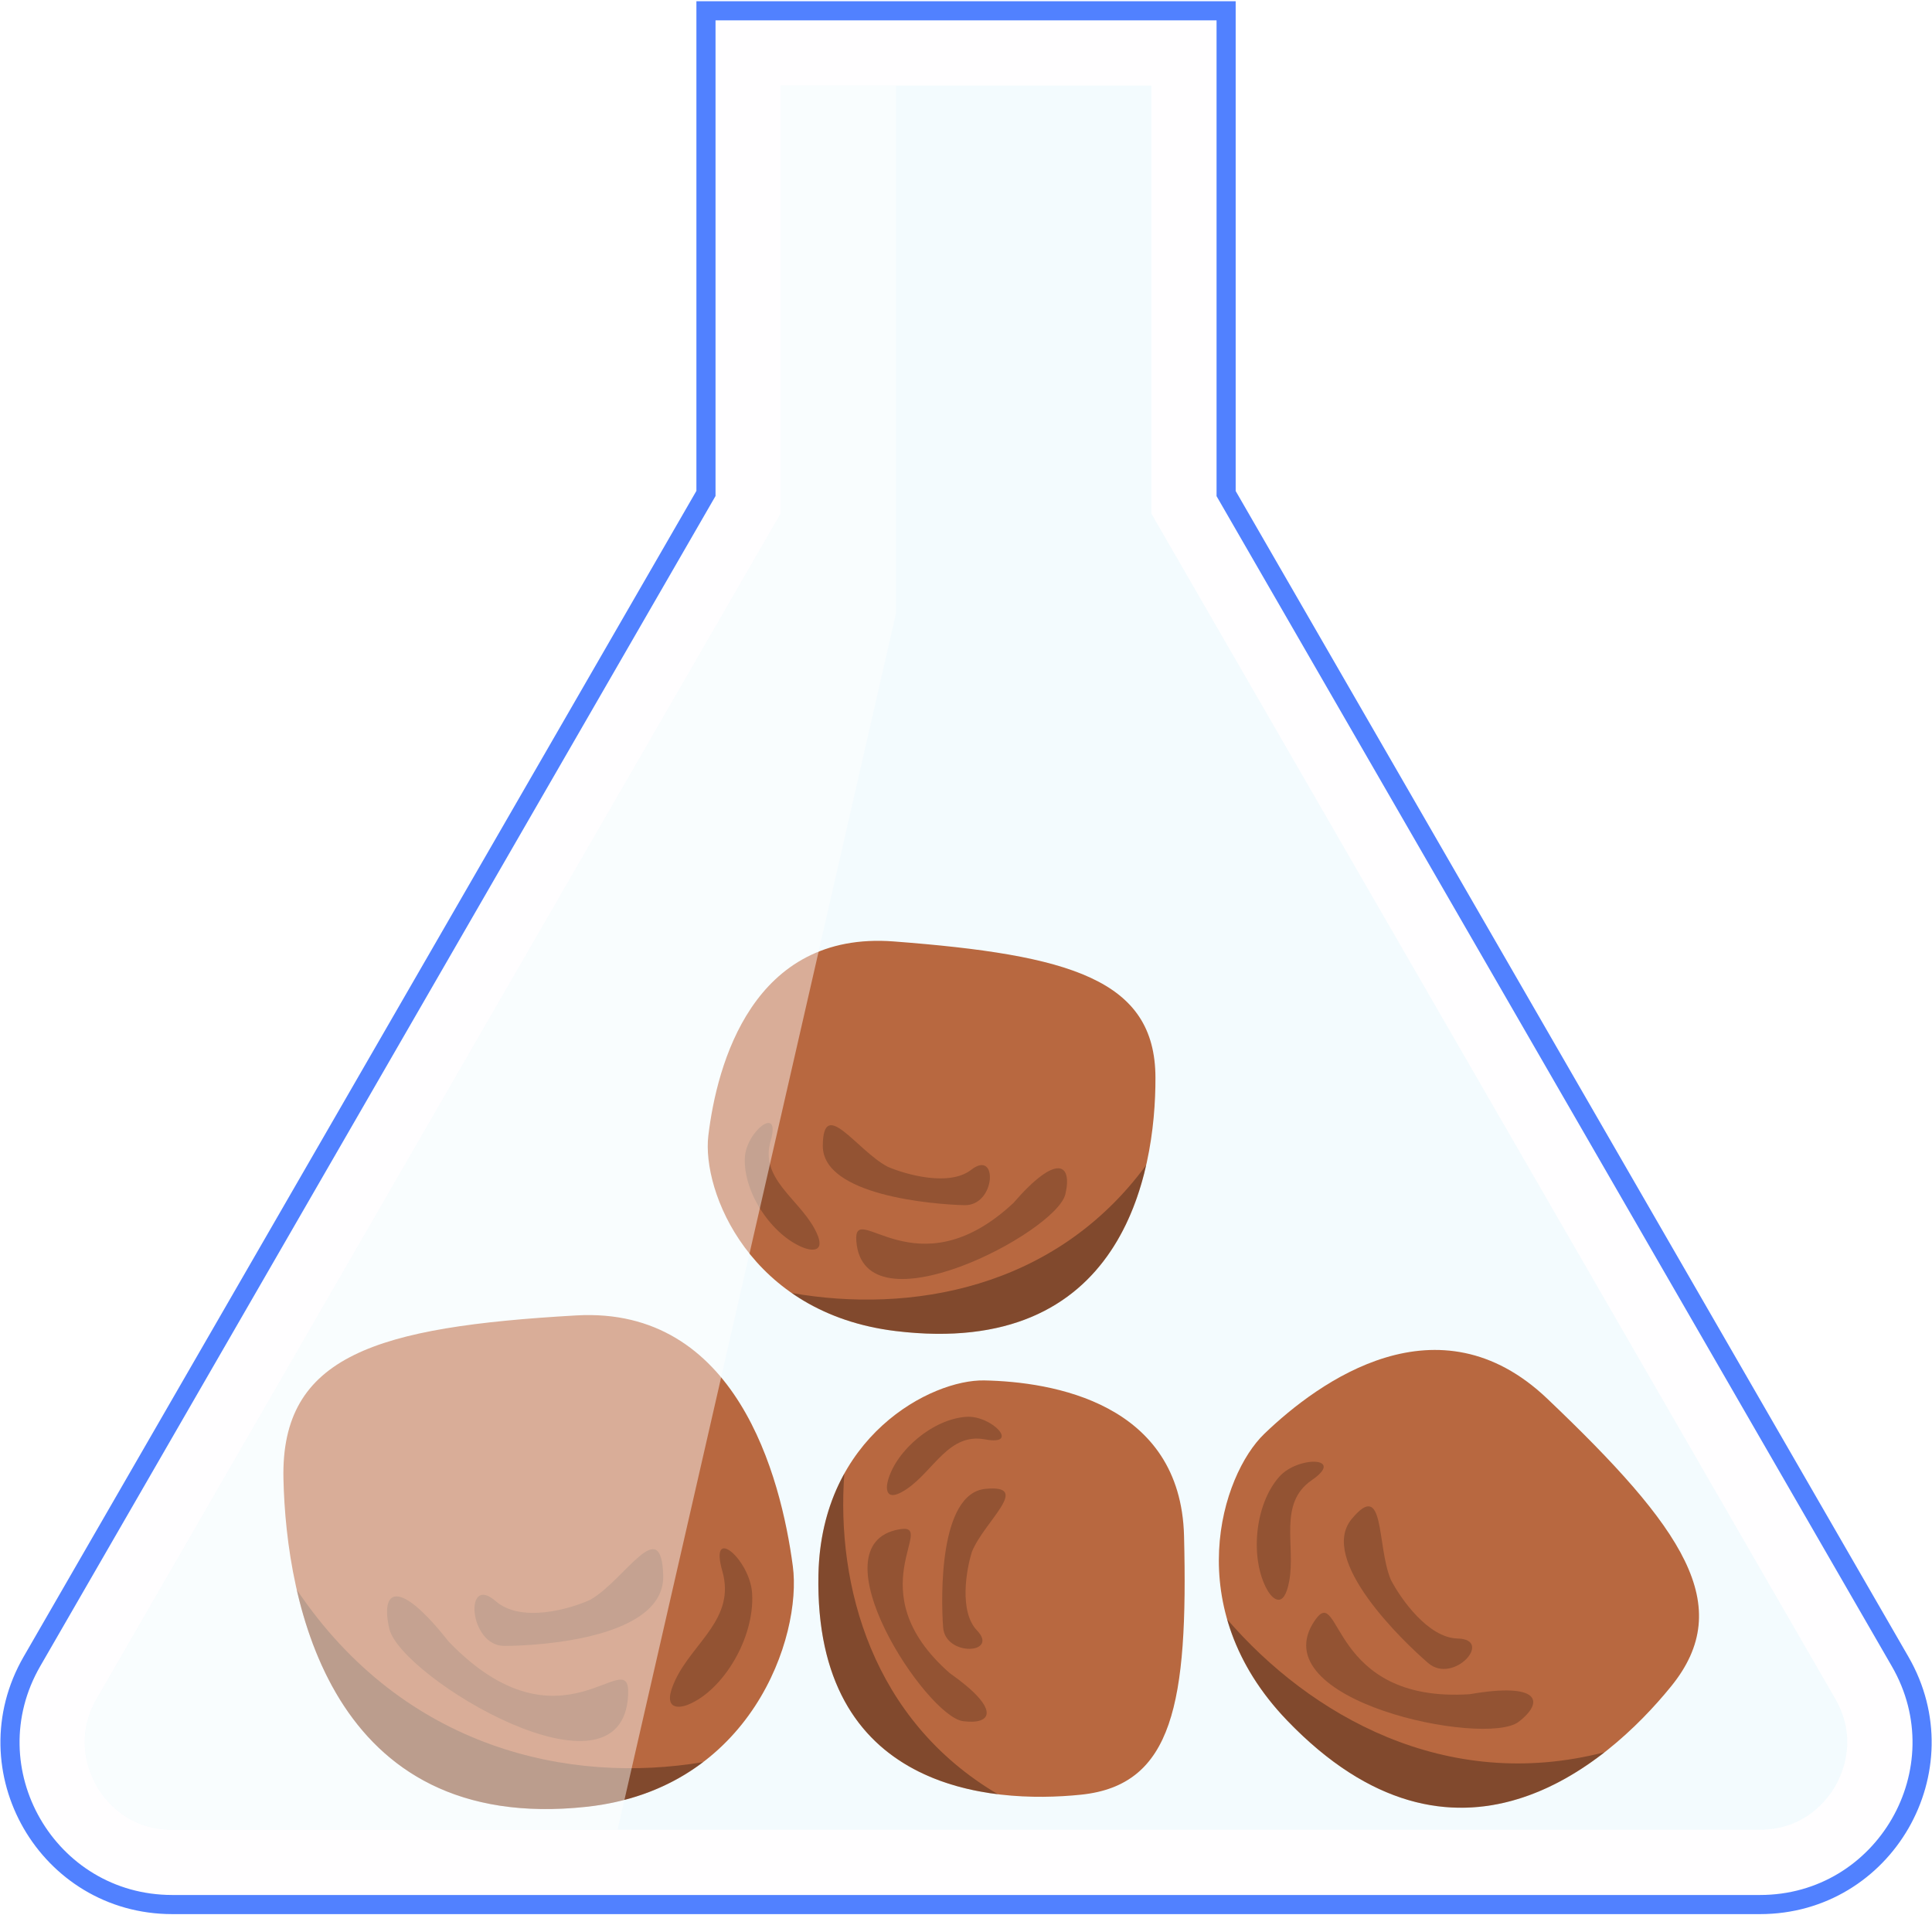
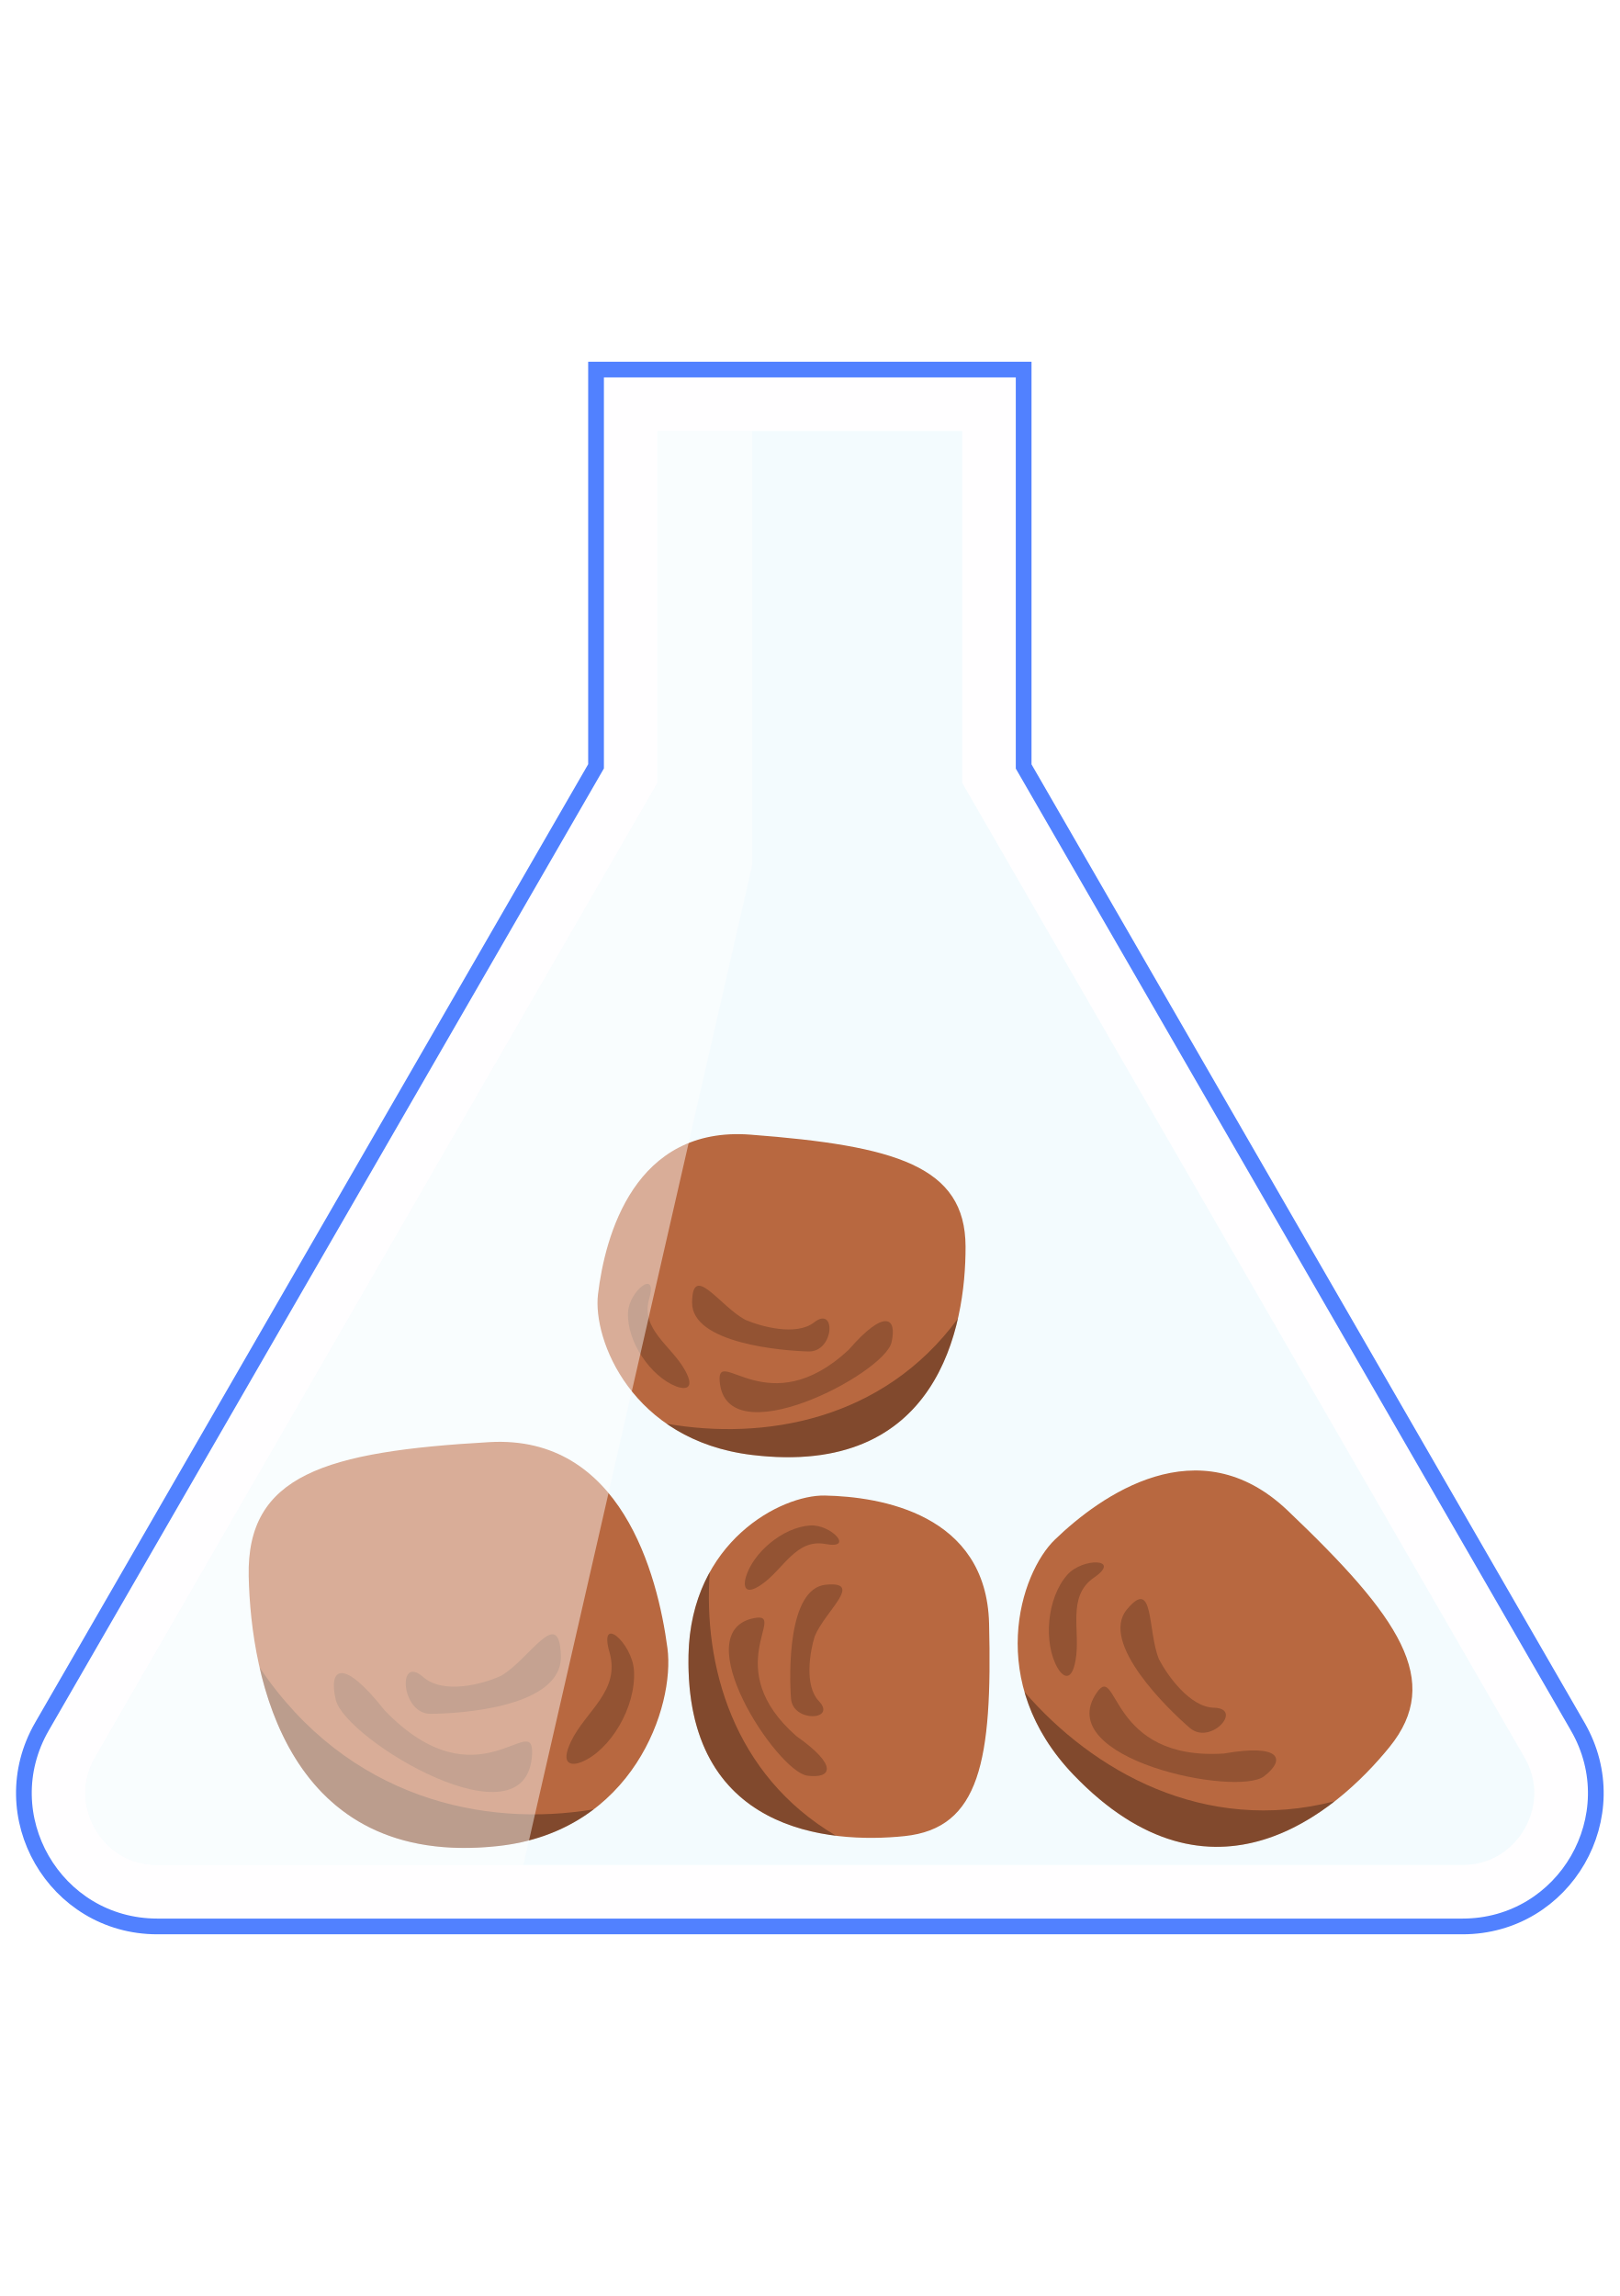
- <svg xmlns="http://www.w3.org/2000/svg" width="101" height="101" viewBox="0 0 101 101" fill="none">
-   <path d="M36.906 25.662V0.565H64.098V25.669V25.803L64.165 25.919L99.335 86.862L99.335 86.862C102.594 92.507 98.523 99.565 92.007 99.565H8.998C2.481 99.558 -1.589 92.507 1.67 86.855C1.67 86.855 1.67 86.855 1.67 86.855L36.839 25.912L36.906 25.796V25.662Z" fill="#FFFEFF" stroke="#5181FF" />
-   <path d="M92.001 95.654C94.372 95.654 95.55 94.057 95.945 93.373C96.341 92.688 97.131 90.871 95.945 88.81L60.19 26.848V4.475H40.808V26.856L5.053 88.81C3.867 90.871 4.658 92.681 5.053 93.373C5.448 94.057 6.626 95.654 8.998 95.654H92.001Z" fill="#C5F4FC" fill-opacity="0.2" />
-   <path d="M46.723 49.216C39.35 48.654 37.479 55.634 37.03 59.367C36.681 62.27 39.196 68.656 46.814 69.583C58.658 71.024 60.42 61.448 60.404 56.327C60.388 51.206 55.94 49.918 46.723 49.216Z" fill="#B86840" />
-   <path fill-rule="evenodd" clip-rule="evenodd" d="M59.921 60.905C55.133 67.434 47.532 68.672 41.387 67.595C42.798 68.575 44.588 69.312 46.814 69.583C55.608 70.653 58.844 65.649 59.921 60.905Z" fill="black" fill-opacity="0.3" />
-   <path d="M55.695 62.428C56.071 60.828 55.249 60.264 52.973 62.894C47.891 67.63 44.592 62.635 44.767 64.887C45.142 69.715 55.225 64.428 55.695 62.428Z" fill="black" fill-opacity="0.2" />
-   <path d="M42.57 64.212C43.262 65.474 42.48 65.413 42.002 65.225C40.39 64.597 38.863 62.396 38.938 60.539C38.993 59.147 40.853 57.707 40.285 59.651C39.715 61.595 41.705 62.635 42.57 64.212Z" fill="black" fill-opacity="0.2" />
-   <path d="M50.771 61.154C49.633 62.04 47.382 61.415 46.398 60.991C44.778 60.127 43.028 57.297 43.014 59.897C43.001 62.497 48.769 62.961 50.414 63.004C52.06 63.047 52.193 60.045 50.771 61.154Z" fill="black" fill-opacity="0.2" />
-   <path d="M30.126 68.767C38.478 68.29 40.82 77.153 41.447 81.875C41.935 85.549 39.279 93.525 30.661 94.455C17.261 95.901 14.961 83.767 14.818 77.308C14.675 70.85 19.685 69.364 30.126 68.767Z" fill="#B86840" />
-   <path fill-rule="evenodd" clip-rule="evenodd" d="M15.51 83.099C21.151 91.484 29.817 93.284 36.759 92.118C35.189 93.309 33.179 94.183 30.661 94.455C20.712 95.529 16.882 89.117 15.51 83.099Z" fill="black" fill-opacity="0.3" />
-   <path d="M20.355 85.152C19.878 83.122 20.794 82.435 23.46 85.825C29.377 91.958 32.965 85.761 32.838 88.596C32.563 94.674 20.951 87.69 20.355 85.152Z" fill="black" fill-opacity="0.2" />
-   <path d="M35.31 87.813C34.564 89.383 35.45 89.331 35.986 89.109C37.796 88.367 39.461 85.638 39.318 83.294C39.211 81.536 37.055 79.662 37.761 82.132C38.468 84.602 36.242 85.851 35.31 87.813Z" fill="black" fill-opacity="0.2" />
-   <path d="M25.905 83.698C27.224 84.852 29.76 84.134 30.863 83.631C32.675 82.592 34.573 79.076 34.67 82.356C34.767 85.637 28.234 86.04 26.367 86.044C24.501 86.047 24.256 82.256 25.905 83.698Z" fill="black" fill-opacity="0.2" />
-   <path d="M80.886 73.118C75.198 67.703 68.971 72.188 66.094 74.957C63.856 77.11 61.635 84.053 67.278 89.932C76.053 99.074 83.935 92.381 87.362 88.158C90.789 83.935 87.995 79.887 80.886 73.118Z" fill="#B86840" />
-   <path fill-rule="evenodd" clip-rule="evenodd" d="M83.887 91.6C75.563 93.753 68.48 89.665 64.149 84.651C64.651 86.404 65.629 88.214 67.278 89.932C73.792 96.719 79.815 94.778 83.887 91.6Z" fill="black" fill-opacity="0.3" />
-   <path d="M79.39 90.013C80.774 88.95 80.477 87.933 76.837 88.568C69.476 89.05 70.118 82.725 68.749 84.694C65.814 88.918 77.66 91.343 79.39 90.013Z" fill="black" fill-opacity="0.2" />
-   <path d="M67.396 82.664C67.118 84.166 66.515 83.591 66.248 83.116C65.344 81.516 65.567 78.68 66.875 77.202C67.856 76.094 70.354 76.159 68.579 77.377C66.805 78.594 67.744 80.785 67.396 82.664Z" fill="black" fill-opacity="0.2" />
-   <path d="M76.196 85.657C74.665 85.622 73.233 83.595 72.709 82.586C71.957 80.787 72.418 77.283 70.66 79.413C68.902 81.542 73.335 85.798 74.66 86.939C75.984 88.08 78.11 85.7 76.196 85.657Z" fill="black" fill-opacity="0.2" />
-   <path d="M61.899 80.304C61.729 73.328 54.998 72.233 51.452 72.165C48.693 72.112 42.935 75.078 42.786 82.317C42.555 93.574 51.712 94.321 56.519 93.821C61.325 93.322 62.113 89.023 61.899 80.304Z" fill="#B86840" />
-   <path fill-rule="evenodd" clip-rule="evenodd" d="M52.172 93.8C45.59 89.922 43.709 82.903 44.139 77.032C43.352 78.449 42.829 80.2 42.785 82.316C42.614 90.673 47.617 93.238 52.172 93.8Z" fill="black" fill-opacity="0.3" />
-   <path d="M50.344 89.978C51.882 90.179 52.334 89.354 49.649 87.466C44.721 83.144 49.099 79.573 47.001 79.951C42.504 80.76 48.422 89.727 50.344 89.978Z" fill="black" fill-opacity="0.2" />
-   <path d="M47.427 77.825C46.307 78.594 46.29 77.854 46.422 77.387C46.859 75.814 48.781 74.173 50.531 74.067C51.843 73.987 53.371 75.597 51.492 75.247C49.613 74.897 48.825 76.863 47.427 77.825Z" fill="black" fill-opacity="0.2" />
-   <path d="M51.075 85.234C50.135 84.25 50.509 82.077 50.813 81.114C51.471 79.511 53.963 77.6 51.52 77.833C49.078 78.067 49.189 83.526 49.304 85.075C49.419 86.624 52.25 86.464 51.075 85.234Z" fill="black" fill-opacity="0.2" />
-   <path opacity="0.46" d="M5.053 93.373C4.658 92.688 3.867 90.871 5.053 88.81L40.808 26.848V4.475H46.843V32.065L32.287 95.654H8.998C6.626 95.654 5.448 94.057 5.053 93.373Z" fill="#FFFEFF" />
+ <svg xmlns="http://www.w3.org/2000/svg" width="103" height="146" viewBox="0 0 103 146" fill="none">
+   <path d="M37.903 48.597V23.5H65.095V48.605V48.739L65.162 48.855L100.332 109.797L100.332 109.798C103.591 115.442 99.521 122.5 93.004 122.5H9.995C3.478 122.493 -0.592 115.442 2.667 109.79C2.667 109.79 2.667 109.79 2.667 109.79L37.836 48.847L37.903 48.731V48.597Z" fill="#FFFEFF" stroke="#5181FF" />
+   <path d="M92.998 118.589C95.369 118.589 96.547 116.992 96.942 116.308C97.338 115.624 98.128 113.806 96.942 111.745L61.188 49.783V27.411H41.805V49.791L6.05 111.745C4.864 113.806 5.655 115.616 6.05 116.308C6.445 116.992 7.623 118.589 9.995 118.589H92.998Z" fill="#C5F4FC" fill-opacity="0.2" />
+   <path d="M47.72 72.151C40.347 71.589 38.476 78.57 38.027 82.302C37.678 85.205 40.193 91.591 47.811 92.518C59.655 93.96 61.417 84.383 61.401 79.262C61.385 74.141 56.937 72.853 47.72 72.151Z" fill="#B86840" />
+   <path fill-rule="evenodd" clip-rule="evenodd" d="M60.918 83.84C56.13 90.369 48.529 91.608 42.384 90.53C43.795 91.51 45.585 92.247 47.811 92.518C56.605 93.588 59.841 88.584 60.918 83.84Z" fill="black" fill-opacity="0.3" />
+   <path d="M56.692 85.364C57.068 83.764 56.246 83.199 53.97 85.83C48.888 90.566 45.589 85.57 45.764 87.822C46.139 92.65 56.222 87.364 56.692 85.364Z" fill="black" fill-opacity="0.2" />
+   <path d="M43.568 87.147C44.26 88.409 43.477 88.348 42.999 88.16C41.387 87.532 39.861 85.331 39.935 83.474C39.99 82.082 41.851 80.642 41.282 82.586C40.712 84.531 42.702 85.57 43.568 87.147Z" fill="black" fill-opacity="0.2" />
+   <path d="M51.768 84.089C50.63 84.975 48.379 84.35 47.395 83.926C45.775 83.062 44.025 80.232 44.011 82.832C43.998 85.432 49.766 85.896 51.411 85.939C53.057 85.983 53.19 82.981 51.768 84.089Z" fill="black" fill-opacity="0.2" />
+   <path d="M31.123 91.703C39.475 91.225 41.818 100.089 42.444 104.81C42.932 108.484 40.276 116.46 31.658 117.39C18.258 118.837 15.958 106.702 15.815 100.243C15.673 93.785 20.682 92.299 31.123 91.703Z" fill="#B86840" />
+   <path fill-rule="evenodd" clip-rule="evenodd" d="M16.507 106.034C22.148 114.419 30.814 116.219 37.756 115.053C36.186 116.245 34.177 117.118 31.658 117.39C21.709 118.464 17.879 112.052 16.507 106.034Z" fill="black" fill-opacity="0.3" />
+   <path d="M21.352 108.087C20.875 106.057 21.791 105.371 24.457 108.76C30.374 114.893 33.963 108.696 33.835 111.531C33.56 117.609 21.948 110.625 21.352 108.087Z" fill="black" fill-opacity="0.2" />
+   <path d="M36.307 110.748C35.561 112.318 36.447 112.266 36.983 112.044C38.794 111.302 40.458 108.574 40.315 106.229C40.209 104.471 38.052 102.597 38.759 105.067C39.465 107.537 37.239 108.786 36.307 110.748Z" fill="black" fill-opacity="0.2" />
+   <path d="M26.902 106.634C28.221 107.788 30.757 107.069 31.86 106.566C33.672 105.527 35.57 102.012 35.667 105.292C35.764 108.572 29.231 108.976 27.364 108.979C25.498 108.982 25.253 105.191 26.902 106.634Z" fill="black" fill-opacity="0.2" />
+   <path d="M81.883 96.053C76.195 90.638 69.968 95.123 67.091 97.892C64.853 100.045 62.632 106.988 68.275 112.867C77.05 122.009 84.932 115.316 88.359 111.093C91.786 106.87 88.992 102.822 81.883 96.053Z" fill="#B86840" />
+   <path fill-rule="evenodd" clip-rule="evenodd" d="M84.885 114.535C76.56 116.688 69.477 112.6 65.146 107.586C65.648 109.34 66.626 111.149 68.275 112.867C74.789 119.654 80.812 117.713 84.885 114.535Z" fill="black" fill-opacity="0.3" />
+   <path d="M80.387 112.949C81.771 111.885 81.474 110.868 77.834 111.503C70.473 111.985 71.115 105.66 69.746 107.63C66.811 111.853 78.657 114.278 80.387 112.949Z" fill="black" fill-opacity="0.2" />
+   <path d="M68.393 105.599C68.115 107.102 67.512 106.526 67.245 106.051C66.341 104.451 66.564 101.615 67.872 100.138C68.853 99.03 71.351 99.095 69.576 100.312C67.802 101.529 68.741 103.72 68.393 105.599Z" fill="black" fill-opacity="0.2" />
+   <path d="M77.193 108.592C75.662 108.557 74.23 106.53 73.706 105.521C72.954 103.722 73.415 100.218 71.657 102.348C69.899 104.477 74.332 108.734 75.657 109.875C76.981 111.016 79.107 108.636 77.193 108.592Z" fill="black" fill-opacity="0.2" />
+   <path d="M62.897 103.239C62.726 96.263 55.995 95.168 52.449 95.1C49.69 95.047 43.932 98.013 43.783 105.252C43.552 116.509 52.71 117.256 57.516 116.757C62.322 116.257 63.11 111.958 62.897 103.239Z" fill="#B86840" />
+   <path fill-rule="evenodd" clip-rule="evenodd" d="M53.169 116.735C46.587 112.857 44.706 105.838 45.136 99.967C44.349 101.384 43.826 103.135 43.782 105.251C43.611 113.608 48.614 116.173 53.169 116.735Z" fill="black" fill-opacity="0.3" />
+   <path d="M51.341 112.913C52.879 113.114 53.332 112.289 50.646 110.401C45.718 106.079 50.096 102.509 47.998 102.886C43.501 103.695 49.419 112.662 51.341 112.913Z" fill="black" fill-opacity="0.2" />
+   <path d="M48.424 100.76C47.305 101.529 47.287 100.789 47.419 100.323C47.856 98.75 49.778 97.108 51.528 97.002C52.84 96.922 54.368 98.532 52.489 98.182C50.61 97.832 49.823 99.799 48.424 100.76Z" fill="black" fill-opacity="0.2" />
+   <path d="M52.072 108.169C51.132 107.185 51.506 105.013 51.81 104.049C52.468 102.446 54.96 100.535 52.517 100.769C50.075 101.002 50.186 106.461 50.301 108.01C50.416 109.559 53.247 109.399 52.072 108.169Z" fill="black" fill-opacity="0.2" />
+   <path opacity="0.46" d="M6.05 116.308C5.655 115.624 4.864 113.806 6.05 111.745L41.805 49.783V27.411H47.84V55L33.284 118.589H9.995C7.623 118.589 6.445 116.992 6.05 116.308Z" fill="#FFFEFF" />
</svg>
